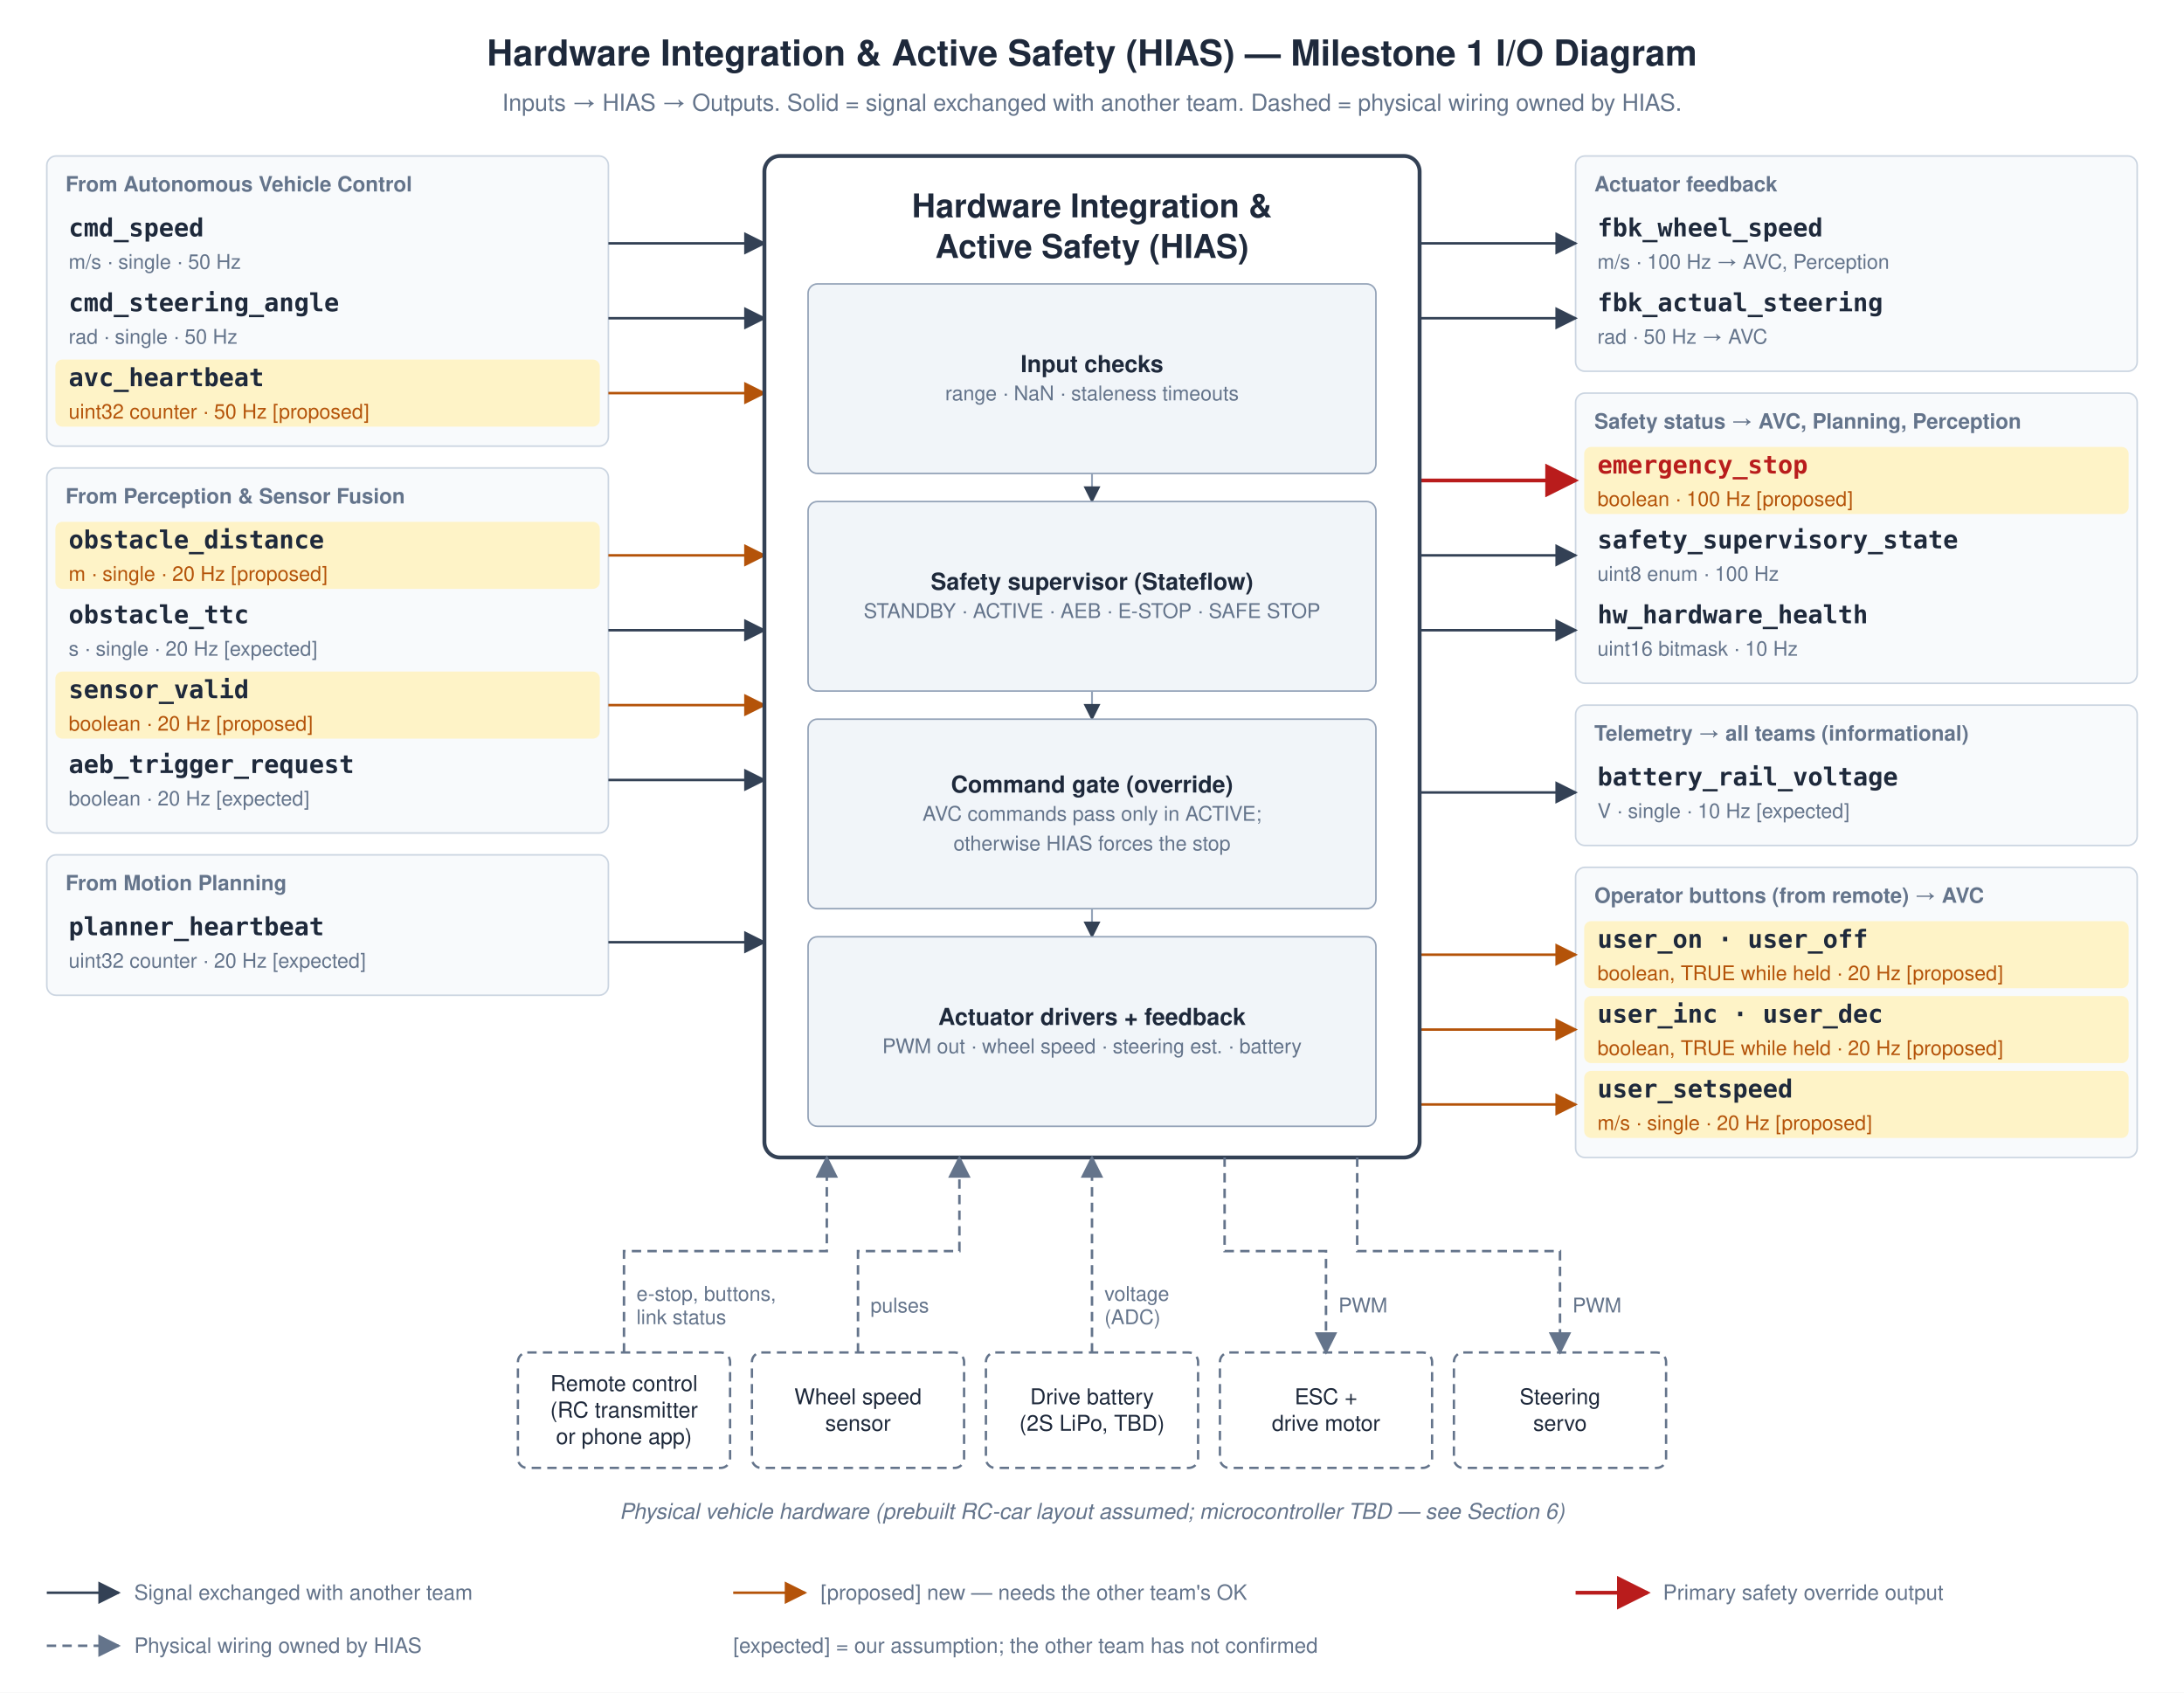
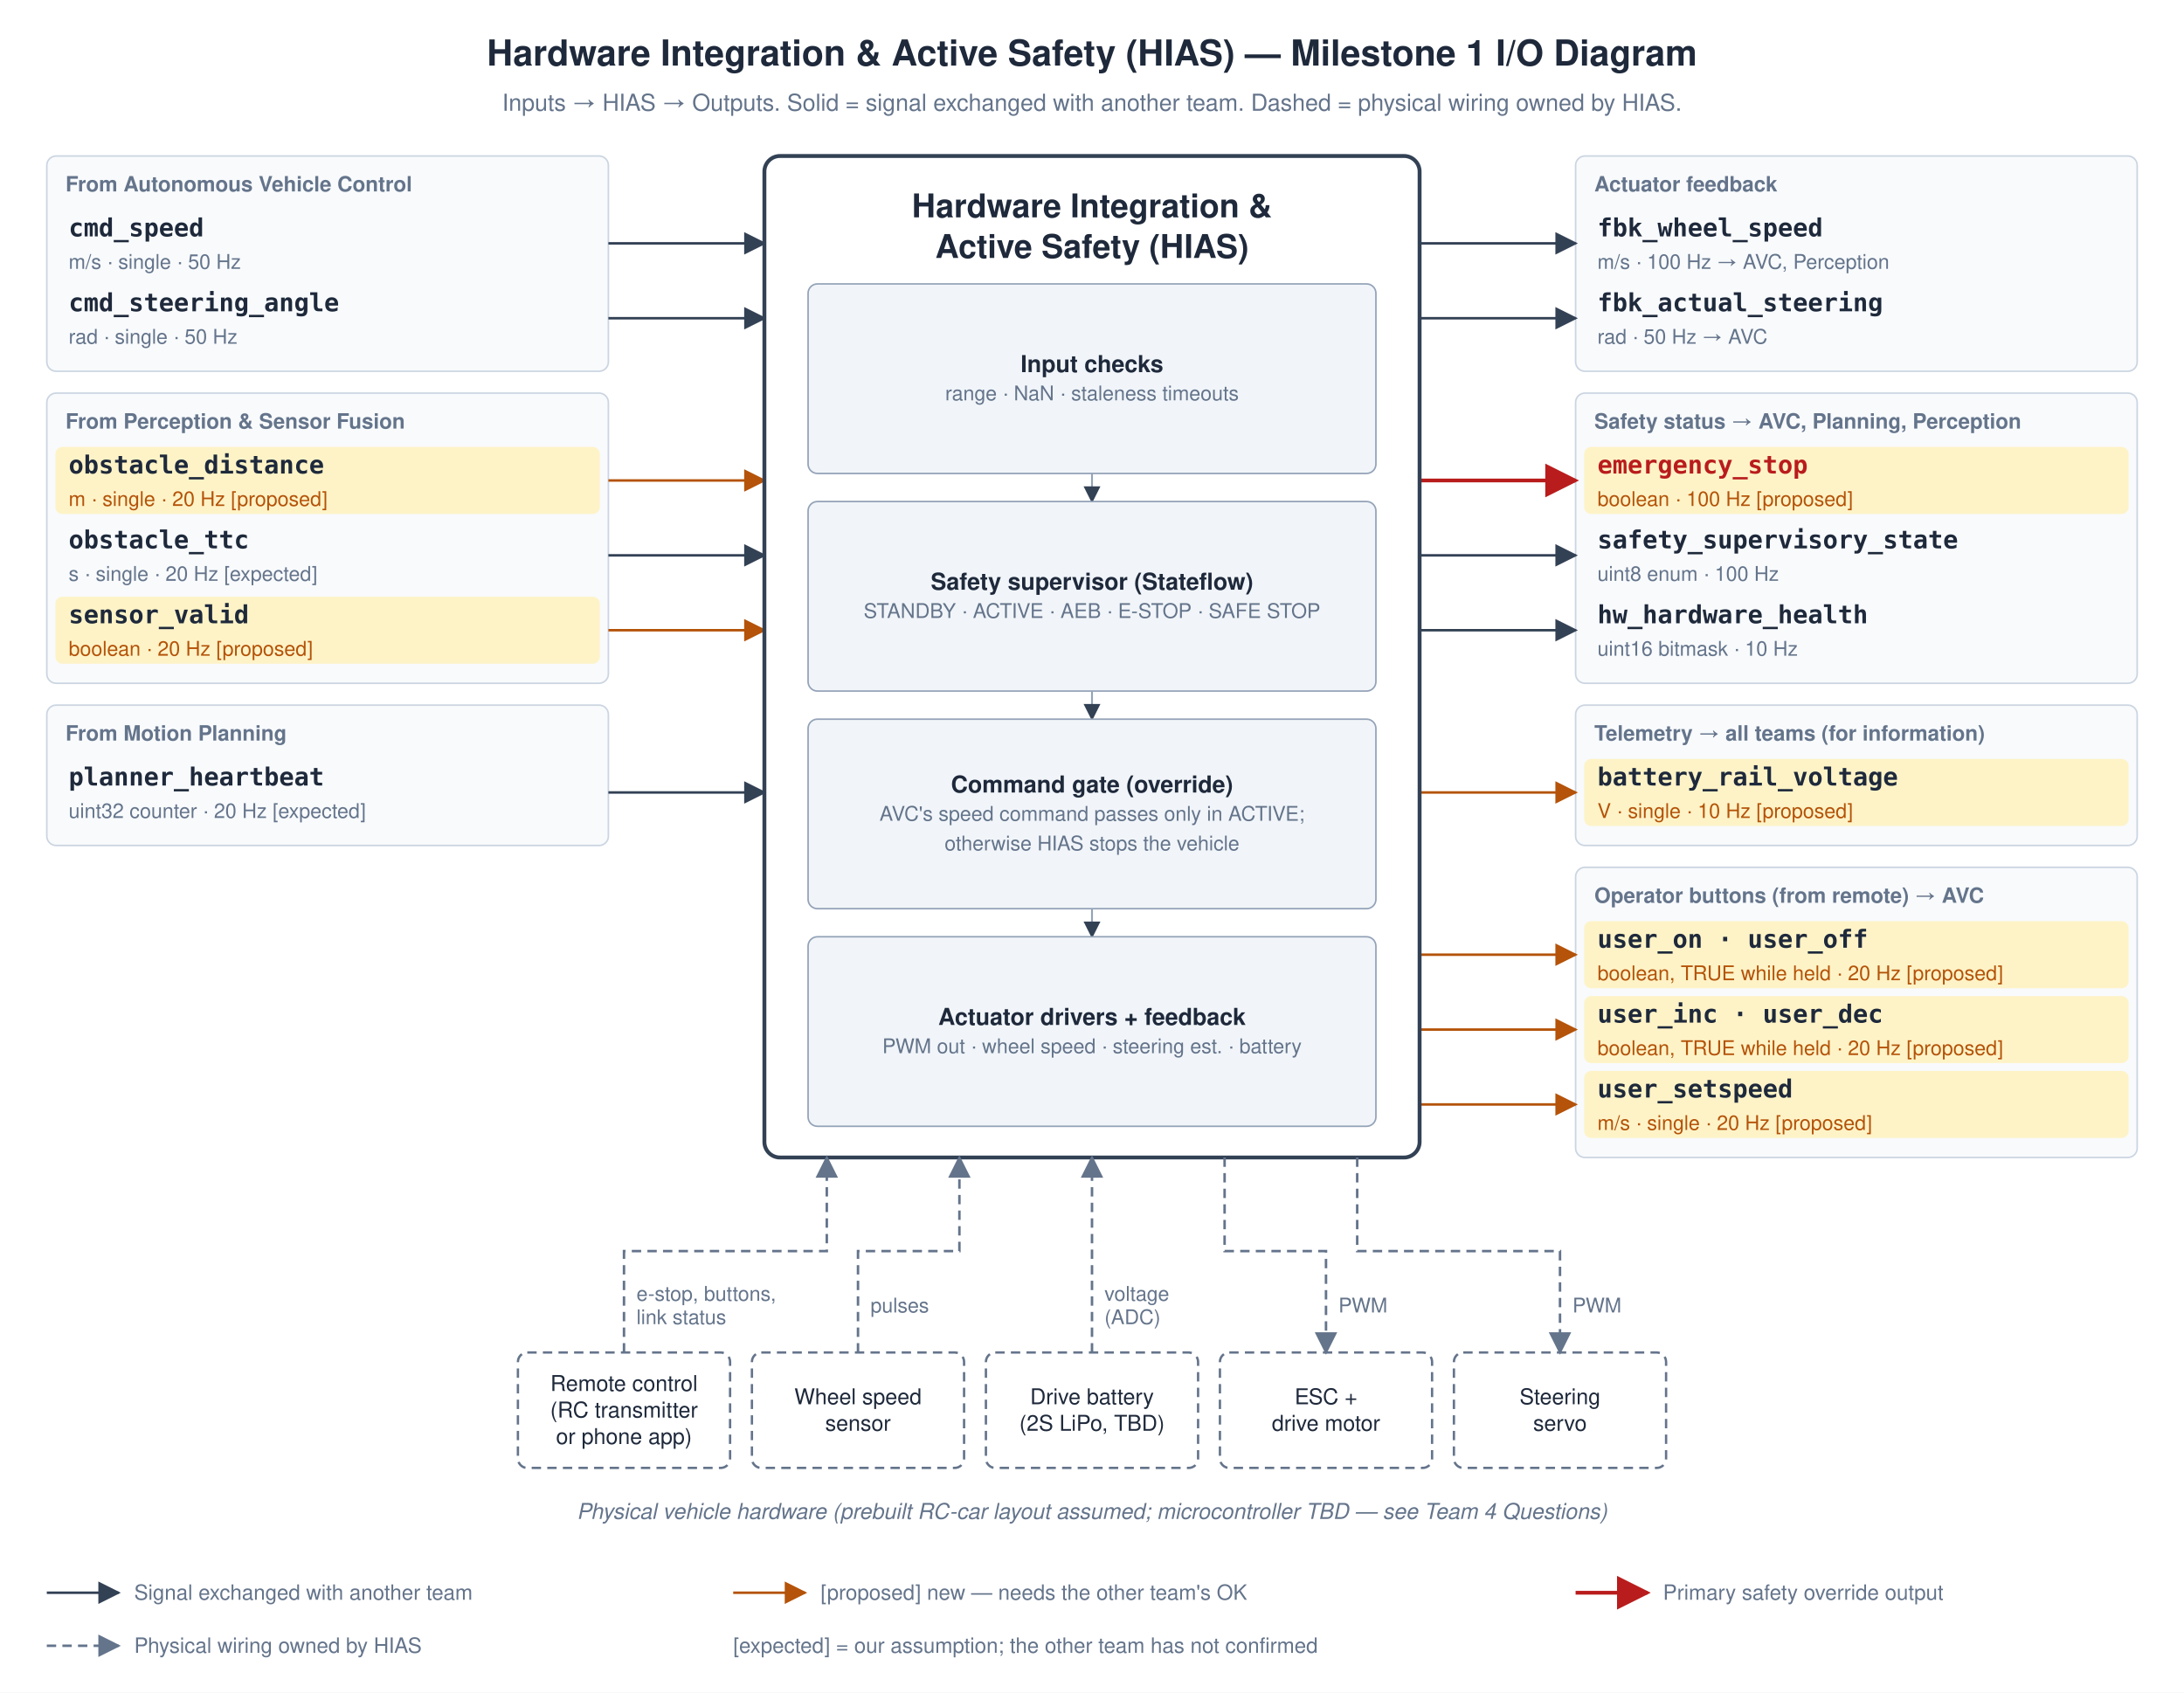
<svg xmlns="http://www.w3.org/2000/svg" width="1400" height="1085" viewBox="0 0 1400 1085" font-family="Helvetica, Arial, sans-serif">
  <defs>
    <marker id="ah" viewBox="0 0 10 10" refX="9" refY="5" markerWidth="9" markerHeight="9" orient="auto-start-reverse">
      <path d="M0,0 L10,5 L0,10 z" fill="#334155" />
    </marker>
    <marker id="ahp" viewBox="0 0 10 10" refX="9" refY="5" markerWidth="9" markerHeight="9" orient="auto-start-reverse">
      <path d="M0,0 L10,5 L0,10 z" fill="#b45309" />
    </marker>
    <marker id="ahh" viewBox="0 0 10 10" refX="9" refY="5" markerWidth="9" markerHeight="9" orient="auto-start-reverse">
      <path d="M0,0 L10,5 L0,10 z" fill="#64748b" />
    </marker>
    <marker id="ahe" viewBox="0 0 10 10" refX="9" refY="5" markerWidth="9" markerHeight="9" orient="auto-start-reverse">
      <path d="M0,0 L10,5 L0,10 z" fill="#b91c1c" />
    </marker>
  </defs>
  <rect x="0" y="0" width="1400" height="1085" fill="#ffffff" />
  <text x="700" y="34.0" font-size="23" fill="#1e293b" text-anchor="middle" dominant-baseline="middle" font-weight="700">Hardware Integration &amp; Active Safety (HIAS) — Milestone 1 I/O Diagram</text>
  <text x="700" y="66.0" font-size="15" fill="#64748b" text-anchor="middle" dominant-baseline="middle">Inputs → HIAS → Outputs.  Solid = signal exchanged with another team.  Dashed = physical wiring owned by HIAS.</text>
-   <rect x="30" y="100" width="360" height="186" rx="6" fill="#f8fafc" stroke="#cbd5e1" stroke-width="1" />
+   <rect x="30" y="100" width="360" height="138" rx="6" fill="#f8fafc" stroke="#cbd5e1" stroke-width="1" />
  <text x="42" y="118.0" font-size="13.5" fill="#64748b" text-anchor="start" dominant-baseline="middle" font-weight="700">From Autonomous Vehicle Control</text>
  <text x="44" y="147.0" font-size="16" fill="#1e293b" text-anchor="start" dominant-baseline="middle" font-weight="700" font-family="Menlo, Consolas, 'DejaVu Sans Mono', monospace">cmd_speed</text>
  <text x="44" y="168.0" font-size="13" fill="#64748b" text-anchor="start" dominant-baseline="middle">m/s · single · 50 Hz</text>
  <text x="44" y="195.0" font-size="16" fill="#1e293b" text-anchor="start" dominant-baseline="middle" font-weight="700" font-family="Menlo, Consolas, 'DejaVu Sans Mono', monospace">cmd_steering_angle</text>
  <text x="44" y="216.0" font-size="13" fill="#64748b" text-anchor="start" dominant-baseline="middle">rad · single · 50 Hz</text>
-   <rect x="36" y="231" width="348" height="42" rx="4" fill="#fef3c7" stroke="#fef3c7" stroke-width="1" />
-   <text x="44" y="243.0" font-size="16" fill="#1e293b" text-anchor="start" dominant-baseline="middle" font-weight="700" font-family="Menlo, Consolas, 'DejaVu Sans Mono', monospace">avc_heartbeat</text>
-   <text x="44" y="264.0" font-size="13" fill="#b45309" text-anchor="start" dominant-baseline="middle">uint32 counter · 50 Hz   [proposed]</text>
-   <rect x="30" y="300" width="360" height="234" rx="6" fill="#f8fafc" stroke="#cbd5e1" stroke-width="1" />
-   <text x="42" y="318.0" font-size="13.5" fill="#64748b" text-anchor="start" dominant-baseline="middle" font-weight="700">From Perception &amp; Sensor Fusion</text>
-   <rect x="36" y="335" width="348" height="42" rx="4" fill="#fef3c7" stroke="#fef3c7" stroke-width="1" />
-   <text x="44" y="347.0" font-size="16" fill="#1e293b" text-anchor="start" dominant-baseline="middle" font-weight="700" font-family="Menlo, Consolas, 'DejaVu Sans Mono', monospace">obstacle_distance</text>
-   <text x="44" y="368.0" font-size="13" fill="#b45309" text-anchor="start" dominant-baseline="middle">m · single · 20 Hz   [proposed]</text>
-   <text x="44" y="395.0" font-size="16" fill="#1e293b" text-anchor="start" dominant-baseline="middle" font-weight="700" font-family="Menlo, Consolas, 'DejaVu Sans Mono', monospace">obstacle_ttc</text>
-   <text x="44" y="416.0" font-size="13" fill="#64748b" text-anchor="start" dominant-baseline="middle">s · single · 20 Hz   [expected]</text>
-   <rect x="36" y="431" width="348" height="42" rx="4" fill="#fef3c7" stroke="#fef3c7" stroke-width="1" />
-   <text x="44" y="443.0" font-size="16" fill="#1e293b" text-anchor="start" dominant-baseline="middle" font-weight="700" font-family="Menlo, Consolas, 'DejaVu Sans Mono', monospace">sensor_valid</text>
-   <text x="44" y="464.0" font-size="13" fill="#b45309" text-anchor="start" dominant-baseline="middle">boolean · 20 Hz   [proposed]</text>
-   <text x="44" y="491.0" font-size="16" fill="#1e293b" text-anchor="start" dominant-baseline="middle" font-weight="700" font-family="Menlo, Consolas, 'DejaVu Sans Mono', monospace">aeb_trigger_request</text>
-   <text x="44" y="512.0" font-size="13" fill="#64748b" text-anchor="start" dominant-baseline="middle">boolean · 20 Hz   [expected]</text>
-   <rect x="30" y="548" width="360" height="90" rx="6" fill="#f8fafc" stroke="#cbd5e1" stroke-width="1" />
-   <text x="42" y="566.0" font-size="13.5" fill="#64748b" text-anchor="start" dominant-baseline="middle" font-weight="700">From Motion Planning</text>
-   <text x="44" y="595.0" font-size="16" fill="#1e293b" text-anchor="start" dominant-baseline="middle" font-weight="700" font-family="Menlo, Consolas, 'DejaVu Sans Mono', monospace">planner_heartbeat</text>
-   <text x="44" y="616.0" font-size="13" fill="#64748b" text-anchor="start" dominant-baseline="middle">uint32 counter · 20 Hz   [expected]</text>
+   <rect x="30" y="252" width="360" height="186" rx="6" fill="#f8fafc" stroke="#cbd5e1" stroke-width="1" />
+   <text x="42" y="270.0" font-size="13.5" fill="#64748b" text-anchor="start" dominant-baseline="middle" font-weight="700">From Perception &amp; Sensor Fusion</text>
+   <rect x="36" y="287" width="348" height="42" rx="4" fill="#fef3c7" stroke="#fef3c7" stroke-width="1" />
+   <text x="44" y="299.0" font-size="16" fill="#1e293b" text-anchor="start" dominant-baseline="middle" font-weight="700" font-family="Menlo, Consolas, 'DejaVu Sans Mono', monospace">obstacle_distance</text>
+   <text x="44" y="320.0" font-size="13" fill="#b45309" text-anchor="start" dominant-baseline="middle">m · single · 20 Hz   [proposed]</text>
+   <text x="44" y="347.0" font-size="16" fill="#1e293b" text-anchor="start" dominant-baseline="middle" font-weight="700" font-family="Menlo, Consolas, 'DejaVu Sans Mono', monospace">obstacle_ttc</text>
+   <text x="44" y="368.0" font-size="13" fill="#64748b" text-anchor="start" dominant-baseline="middle">s · single · 20 Hz   [expected]</text>
+   <rect x="36" y="383" width="348" height="42" rx="4" fill="#fef3c7" stroke="#fef3c7" stroke-width="1" />
+   <text x="44" y="395.0" font-size="16" fill="#1e293b" text-anchor="start" dominant-baseline="middle" font-weight="700" font-family="Menlo, Consolas, 'DejaVu Sans Mono', monospace">sensor_valid</text>
+   <text x="44" y="416.0" font-size="13" fill="#b45309" text-anchor="start" dominant-baseline="middle">boolean · 20 Hz   [proposed]</text>
+   <rect x="30" y="452" width="360" height="90" rx="6" fill="#f8fafc" stroke="#cbd5e1" stroke-width="1" />
+   <text x="42" y="470.0" font-size="13.5" fill="#64748b" text-anchor="start" dominant-baseline="middle" font-weight="700">From Motion Planning</text>
+   <text x="44" y="499.0" font-size="16" fill="#1e293b" text-anchor="start" dominant-baseline="middle" font-weight="700" font-family="Menlo, Consolas, 'DejaVu Sans Mono', monospace">planner_heartbeat</text>
+   <text x="44" y="520.0" font-size="13" fill="#64748b" text-anchor="start" dominant-baseline="middle">uint32 counter · 20 Hz   [expected]</text>
  <polyline points="390,156 490,156" fill="none" stroke="#334155" stroke-width="1.6" marker-end="url(#ah)" />
  <polyline points="390,204 490,204" fill="none" stroke="#334155" stroke-width="1.6" marker-end="url(#ah)" />
-   <polyline points="390,252 490,252" fill="none" stroke="#b45309" stroke-width="1.6" marker-end="url(#ahp)" />
-   <polyline points="390,356 490,356" fill="none" stroke="#b45309" stroke-width="1.6" marker-end="url(#ahp)" />
-   <polyline points="390,404 490,404" fill="none" stroke="#334155" stroke-width="1.6" marker-end="url(#ah)" />
-   <polyline points="390,452 490,452" fill="none" stroke="#b45309" stroke-width="1.6" marker-end="url(#ahp)" />
-   <polyline points="390,500 490,500" fill="none" stroke="#334155" stroke-width="1.6" marker-end="url(#ah)" />
-   <polyline points="390,604 490,604" fill="none" stroke="#334155" stroke-width="1.6" marker-end="url(#ah)" />
+   <polyline points="390,308 490,308" fill="none" stroke="#b45309" stroke-width="1.6" marker-end="url(#ahp)" />
+   <polyline points="390,356 490,356" fill="none" stroke="#334155" stroke-width="1.6" marker-end="url(#ah)" />
+   <polyline points="390,404 490,404" fill="none" stroke="#b45309" stroke-width="1.6" marker-end="url(#ahp)" />
+   <polyline points="390,508 490,508" fill="none" stroke="#334155" stroke-width="1.6" marker-end="url(#ah)" />
  <rect x="1010" y="100" width="360" height="138" rx="6" fill="#f8fafc" stroke="#cbd5e1" stroke-width="1" />
  <text x="1022" y="118.0" font-size="13.5" fill="#64748b" text-anchor="start" dominant-baseline="middle" font-weight="700">Actuator feedback</text>
  <text x="1024" y="147.0" font-size="16" fill="#1e293b" text-anchor="start" dominant-baseline="middle" font-weight="700" font-family="Menlo, Consolas, 'DejaVu Sans Mono', monospace">fbk_wheel_speed</text>
  <text x="1024" y="168.0" font-size="13" fill="#64748b" text-anchor="start" dominant-baseline="middle">m/s · 100 Hz  →  AVC, Perception</text>
  <text x="1024" y="195.0" font-size="16" fill="#1e293b" text-anchor="start" dominant-baseline="middle" font-weight="700" font-family="Menlo, Consolas, 'DejaVu Sans Mono', monospace">fbk_actual_steering</text>
  <text x="1024" y="216.0" font-size="13" fill="#64748b" text-anchor="start" dominant-baseline="middle">rad · 50 Hz  →  AVC</text>
  <rect x="1010" y="252" width="360" height="186" rx="6" fill="#f8fafc" stroke="#cbd5e1" stroke-width="1" />
  <text x="1022" y="270.0" font-size="13.5" fill="#64748b" text-anchor="start" dominant-baseline="middle" font-weight="700">Safety status  →  AVC, Planning, Perception</text>
  <rect x="1016" y="287" width="348" height="42" rx="4" fill="#fef3c7" stroke="#fef3c7" stroke-width="1" />
  <text x="1024" y="299.0" font-size="16" fill="#b91c1c" text-anchor="start" dominant-baseline="middle" font-weight="700" font-family="Menlo, Consolas, 'DejaVu Sans Mono', monospace">emergency_stop</text>
  <text x="1024" y="320.0" font-size="13" fill="#b45309" text-anchor="start" dominant-baseline="middle">boolean · 100 Hz   [proposed]</text>
  <text x="1024" y="347.0" font-size="16" fill="#1e293b" text-anchor="start" dominant-baseline="middle" font-weight="700" font-family="Menlo, Consolas, 'DejaVu Sans Mono', monospace">safety_supervisory_state</text>
  <text x="1024" y="368.0" font-size="13" fill="#64748b" text-anchor="start" dominant-baseline="middle">uint8 enum · 100 Hz</text>
  <text x="1024" y="395.0" font-size="16" fill="#1e293b" text-anchor="start" dominant-baseline="middle" font-weight="700" font-family="Menlo, Consolas, 'DejaVu Sans Mono', monospace">hw_hardware_health</text>
  <text x="1024" y="416.0" font-size="13" fill="#64748b" text-anchor="start" dominant-baseline="middle">uint16 bitmask · 10 Hz</text>
  <rect x="1010" y="452" width="360" height="90" rx="6" fill="#f8fafc" stroke="#cbd5e1" stroke-width="1" />
-   <text x="1022" y="470.0" font-size="13.5" fill="#64748b" text-anchor="start" dominant-baseline="middle" font-weight="700">Telemetry  →  all teams (informational)</text>
+   <text x="1022" y="470.0" font-size="13.5" fill="#64748b" text-anchor="start" dominant-baseline="middle" font-weight="700">Telemetry  →  all teams (for information)</text>
+   <rect x="1016" y="487" width="348" height="42" rx="4" fill="#fef3c7" stroke="#fef3c7" stroke-width="1" />
  <text x="1024" y="499.0" font-size="16" fill="#1e293b" text-anchor="start" dominant-baseline="middle" font-weight="700" font-family="Menlo, Consolas, 'DejaVu Sans Mono', monospace">battery_rail_voltage</text>
-   <text x="1024" y="520.0" font-size="13" fill="#64748b" text-anchor="start" dominant-baseline="middle">V · single · 10 Hz   [expected]</text>
+   <text x="1024" y="520.0" font-size="13" fill="#b45309" text-anchor="start" dominant-baseline="middle">V · single · 10 Hz   [proposed]</text>
  <rect x="1010" y="556" width="360" height="186" rx="6" fill="#f8fafc" stroke="#cbd5e1" stroke-width="1" />
  <text x="1022" y="574.0" font-size="13.5" fill="#64748b" text-anchor="start" dominant-baseline="middle" font-weight="700">Operator buttons (from remote)  →  AVC</text>
  <rect x="1016" y="591" width="348" height="42" rx="4" fill="#fef3c7" stroke="#fef3c7" stroke-width="1" />
  <text x="1024" y="603.0" font-size="16" fill="#1e293b" text-anchor="start" dominant-baseline="middle" font-weight="700" font-family="Menlo, Consolas, 'DejaVu Sans Mono', monospace">user_on · user_off</text>
  <text x="1024" y="624.0" font-size="13" fill="#b45309" text-anchor="start" dominant-baseline="middle">boolean, TRUE while held · 20 Hz   [proposed]</text>
  <rect x="1016" y="639" width="348" height="42" rx="4" fill="#fef3c7" stroke="#fef3c7" stroke-width="1" />
  <text x="1024" y="651.0" font-size="16" fill="#1e293b" text-anchor="start" dominant-baseline="middle" font-weight="700" font-family="Menlo, Consolas, 'DejaVu Sans Mono', monospace">user_inc · user_dec</text>
  <text x="1024" y="672.0" font-size="13" fill="#b45309" text-anchor="start" dominant-baseline="middle">boolean, TRUE while held · 20 Hz   [proposed]</text>
  <rect x="1016" y="687" width="348" height="42" rx="4" fill="#fef3c7" stroke="#fef3c7" stroke-width="1" />
  <text x="1024" y="699.0" font-size="16" fill="#1e293b" text-anchor="start" dominant-baseline="middle" font-weight="700" font-family="Menlo, Consolas, 'DejaVu Sans Mono', monospace">user_setspeed</text>
  <text x="1024" y="720.0" font-size="13" fill="#b45309" text-anchor="start" dominant-baseline="middle">m/s · single · 20 Hz   [proposed]</text>
  <polyline points="910,156 1010,156" fill="none" stroke="#334155" stroke-width="1.6" marker-end="url(#ah)" />
  <polyline points="910,204 1010,204" fill="none" stroke="#334155" stroke-width="1.6" marker-end="url(#ah)" />
  <polyline points="910,308 1010,308" fill="none" stroke="#b91c1c" stroke-width="2.4" marker-end="url(#ahe)" />
  <polyline points="910,356 1010,356" fill="none" stroke="#334155" stroke-width="1.6" marker-end="url(#ah)" />
  <polyline points="910,404 1010,404" fill="none" stroke="#334155" stroke-width="1.6" marker-end="url(#ah)" />
-   <polyline points="910,508 1010,508" fill="none" stroke="#334155" stroke-width="1.6" marker-end="url(#ah)" />
+   <polyline points="910,508 1010,508" fill="none" stroke="#b45309" stroke-width="1.6" marker-end="url(#ahp)" />
  <polyline points="910,612 1010,612" fill="none" stroke="#b45309" stroke-width="1.6" marker-end="url(#ahp)" />
  <polyline points="910,660 1010,660" fill="none" stroke="#b45309" stroke-width="1.6" marker-end="url(#ahp)" />
  <polyline points="910,708 1010,708" fill="none" stroke="#b45309" stroke-width="1.6" marker-end="url(#ahp)" />
  <rect x="490" y="100" width="420" height="642" rx="10" fill="#ffffff" stroke="#334155" stroke-width="2.5" />
  <text x="700" y="132.0" font-size="21" fill="#1e293b" text-anchor="middle" dominant-baseline="middle" font-weight="700">Hardware Integration &amp;</text>
  <text x="700" y="158.0" font-size="21" fill="#1e293b" text-anchor="middle" dominant-baseline="middle" font-weight="700">Active Safety (HIAS)</text>
  <rect x="518" y="182" width="364" height="121.5" rx="6" fill="#f1f5f9" stroke="#94a3b8" stroke-width="1" />
  <text x="700" y="233.3" font-size="15" fill="#1e293b" text-anchor="middle" dominant-baseline="middle" font-weight="700">Input checks</text>
  <text x="700" y="252.3" font-size="13" fill="#64748b" text-anchor="middle" dominant-baseline="middle">range · NaN · staleness timeouts</text>
  <polyline points="700,303.5 700,321.5" fill="none" stroke="#94a3b8" stroke-width="1.2" marker-end="url(#ah)" />
  <rect x="518" y="321.5" width="364" height="121.5" rx="6" fill="#f1f5f9" stroke="#94a3b8" stroke-width="1" />
  <text x="700" y="372.8" font-size="15" fill="#1e293b" text-anchor="middle" dominant-baseline="middle" font-weight="700">Safety supervisor (Stateflow)</text>
  <text x="700" y="391.8" font-size="13" fill="#64748b" text-anchor="middle" dominant-baseline="middle">STANDBY · ACTIVE · AEB · E-STOP · SAFE STOP</text>
  <polyline points="700,443 700,461" fill="none" stroke="#94a3b8" stroke-width="1.2" marker-end="url(#ah)" />
  <rect x="518" y="461" width="364" height="121.5" rx="6" fill="#f1f5f9" stroke="#94a3b8" stroke-width="1" />
  <text x="700" y="502.8" font-size="15" fill="#1e293b" text-anchor="middle" dominant-baseline="middle" font-weight="700">Command gate (override)</text>
-   <text x="700" y="521.8" font-size="13" fill="#64748b" text-anchor="middle" dominant-baseline="middle">AVC commands pass only in ACTIVE;</text>
-   <text x="700" y="540.8" font-size="13" fill="#64748b" text-anchor="middle" dominant-baseline="middle">otherwise HIAS forces the stop</text>
+   <text x="700" y="521.8" font-size="13" fill="#64748b" text-anchor="middle" dominant-baseline="middle">AVC's speed command passes only in ACTIVE;</text>
+   <text x="700" y="540.8" font-size="13" fill="#64748b" text-anchor="middle" dominant-baseline="middle">otherwise HIAS stops the vehicle</text>
  <polyline points="700,582.5 700,600.5" fill="none" stroke="#94a3b8" stroke-width="1.2" marker-end="url(#ah)" />
  <rect x="518" y="600.5" width="364" height="121.5" rx="6" fill="#f1f5f9" stroke="#94a3b8" stroke-width="1" />
  <text x="700" y="651.8" font-size="15" fill="#1e293b" text-anchor="middle" dominant-baseline="middle" font-weight="700">Actuator drivers + feedback</text>
  <text x="700" y="670.8" font-size="13" fill="#64748b" text-anchor="middle" dominant-baseline="middle">PWM out · wheel speed · steering est. · battery</text>
  <rect x="332" y="867" width="136" height="74" rx="6" fill="#ffffff" stroke="#64748b" stroke-width="1.5" stroke-dasharray="6 4" />
  <text x="400" y="887.0" font-size="14" fill="#1e293b" text-anchor="middle" dominant-baseline="middle">Remote control</text>
  <text x="400" y="904.0" font-size="14" fill="#1e293b" text-anchor="middle" dominant-baseline="middle">(RC transmitter</text>
  <text x="400" y="921.0" font-size="14" fill="#1e293b" text-anchor="middle" dominant-baseline="middle">or phone app)</text>
  <polyline points="400,867 400,802 530,802 530,742" fill="none" stroke="#64748b" stroke-width="1.6" stroke-dasharray="6 4" marker-end="url(#ahh)" />
  <text x="408" y="829.5" font-size="13" fill="#64748b" text-anchor="start" dominant-baseline="middle">e-stop, buttons,</text>
  <text x="408" y="844.5" font-size="13" fill="#64748b" text-anchor="start" dominant-baseline="middle">link status</text>
  <rect x="482" y="867" width="136" height="74" rx="6" fill="#ffffff" stroke="#64748b" stroke-width="1.5" stroke-dasharray="6 4" />
  <text x="550" y="895.5" font-size="14" fill="#1e293b" text-anchor="middle" dominant-baseline="middle">Wheel speed</text>
  <text x="550" y="912.5" font-size="14" fill="#1e293b" text-anchor="middle" dominant-baseline="middle">sensor</text>
  <polyline points="550,867 550,802 615,802 615,742" fill="none" stroke="#64748b" stroke-width="1.6" stroke-dasharray="6 4" marker-end="url(#ahh)" />
  <text x="558" y="837.0" font-size="13" fill="#64748b" text-anchor="start" dominant-baseline="middle">pulses</text>
  <rect x="632" y="867" width="136" height="74" rx="6" fill="#ffffff" stroke="#64748b" stroke-width="1.5" stroke-dasharray="6 4" />
  <text x="700" y="895.5" font-size="14" fill="#1e293b" text-anchor="middle" dominant-baseline="middle">Drive battery</text>
  <text x="700" y="912.5" font-size="14" fill="#1e293b" text-anchor="middle" dominant-baseline="middle">(2S LiPo, TBD)</text>
  <polyline points="700,867 700,742" fill="none" stroke="#64748b" stroke-width="1.6" stroke-dasharray="6 4" marker-end="url(#ahh)" />
  <text x="708" y="829.5" font-size="13" fill="#64748b" text-anchor="start" dominant-baseline="middle">voltage</text>
  <text x="708" y="844.5" font-size="13" fill="#64748b" text-anchor="start" dominant-baseline="middle">(ADC)</text>
  <rect x="782" y="867" width="136" height="74" rx="6" fill="#ffffff" stroke="#64748b" stroke-width="1.5" stroke-dasharray="6 4" />
  <text x="850" y="895.5" font-size="14" fill="#1e293b" text-anchor="middle" dominant-baseline="middle">ESC +</text>
  <text x="850" y="912.5" font-size="14" fill="#1e293b" text-anchor="middle" dominant-baseline="middle">drive motor</text>
  <polyline points="785,742 785,802 850,802 850,867" fill="none" stroke="#64748b" stroke-width="1.6" stroke-dasharray="6 4" marker-end="url(#ahh)" />
  <text x="858" y="837.0" font-size="13" fill="#64748b" text-anchor="start" dominant-baseline="middle">PWM</text>
  <rect x="932" y="867" width="136" height="74" rx="6" fill="#ffffff" stroke="#64748b" stroke-width="1.5" stroke-dasharray="6 4" />
  <text x="1000" y="895.5" font-size="14" fill="#1e293b" text-anchor="middle" dominant-baseline="middle">Steering</text>
  <text x="1000" y="912.5" font-size="14" fill="#1e293b" text-anchor="middle" dominant-baseline="middle">servo</text>
  <polyline points="870,742 870,802 1000,802 1000,867" fill="none" stroke="#64748b" stroke-width="1.6" stroke-dasharray="6 4" marker-end="url(#ahh)" />
  <text x="1008" y="837.0" font-size="13" fill="#64748b" text-anchor="start" dominant-baseline="middle">PWM</text>
-   <text x="700" y="969.0" font-size="14" fill="#64748b" text-anchor="middle" dominant-baseline="middle" font-style="italic">Physical vehicle hardware (prebuilt RC-car layout assumed; microcontroller TBD — see Section 6)</text>
+   <text x="700" y="969.0" font-size="14" fill="#64748b" text-anchor="middle" dominant-baseline="middle" font-style="italic">Physical vehicle hardware (prebuilt RC-car layout assumed; microcontroller TBD — see Team 4 Questions)</text>
  <polyline points="30,1021 76,1021" fill="none" stroke="#334155" stroke-width="1.6" marker-end="url(#ah)" />
  <text x="86" y="1021.0" font-size="13.5" fill="#64748b" text-anchor="start" dominant-baseline="middle">Signal exchanged with another team</text>
  <polyline points="470,1021 516,1021" fill="none" stroke="#b45309" stroke-width="1.6" marker-end="url(#ahp)" />
  <text x="526" y="1021.0" font-size="13.5" fill="#64748b" text-anchor="start" dominant-baseline="middle">[proposed] new — needs the other team's OK</text>
  <polyline points="1010,1021 1056,1021" fill="none" stroke="#b91c1c" stroke-width="2.4" marker-end="url(#ahe)" />
  <text x="1066" y="1021.0" font-size="13.5" fill="#64748b" text-anchor="start" dominant-baseline="middle">Primary safety override output</text>
  <polyline points="30,1055 76,1055" fill="none" stroke="#64748b" stroke-width="1.6" stroke-dasharray="6 4" marker-end="url(#ahh)" />
  <text x="86" y="1055.0" font-size="13.5" fill="#64748b" text-anchor="start" dominant-baseline="middle">Physical wiring owned by HIAS</text>
  <text x="470" y="1055.0" font-size="13.5" fill="#64748b" text-anchor="start" dominant-baseline="middle">[expected] = our assumption; the other team has not confirmed</text>
</svg>
